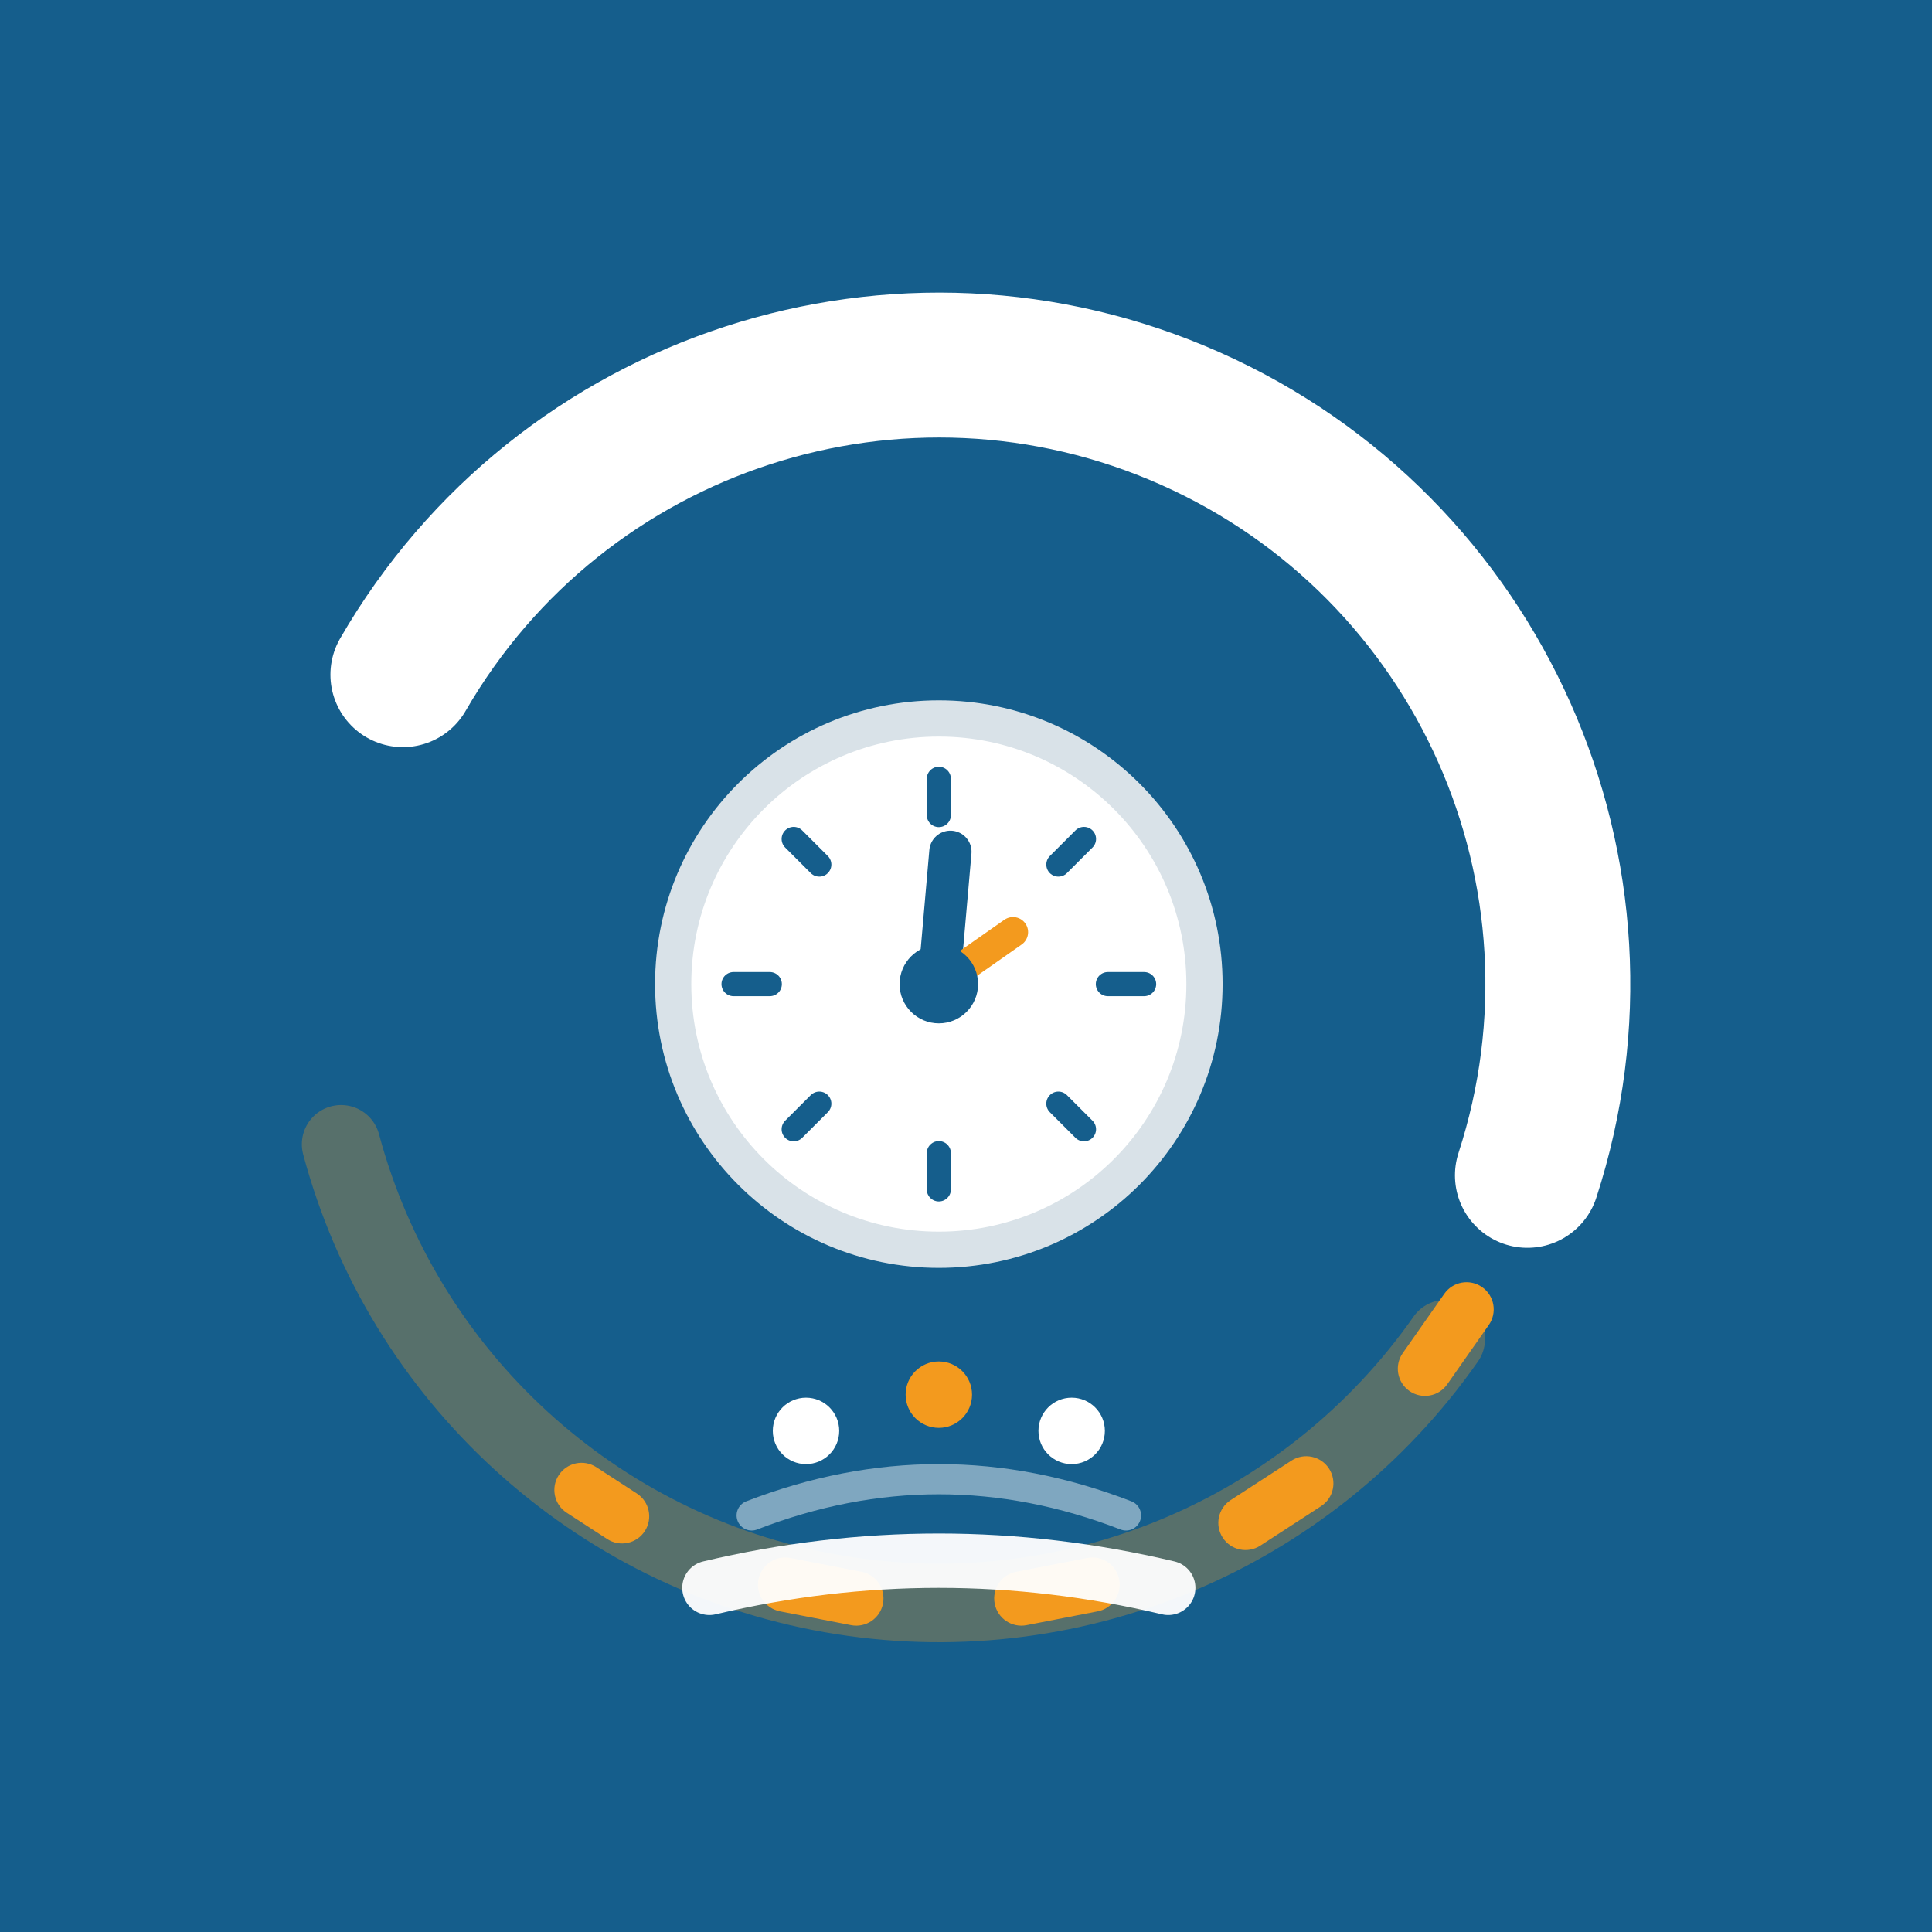
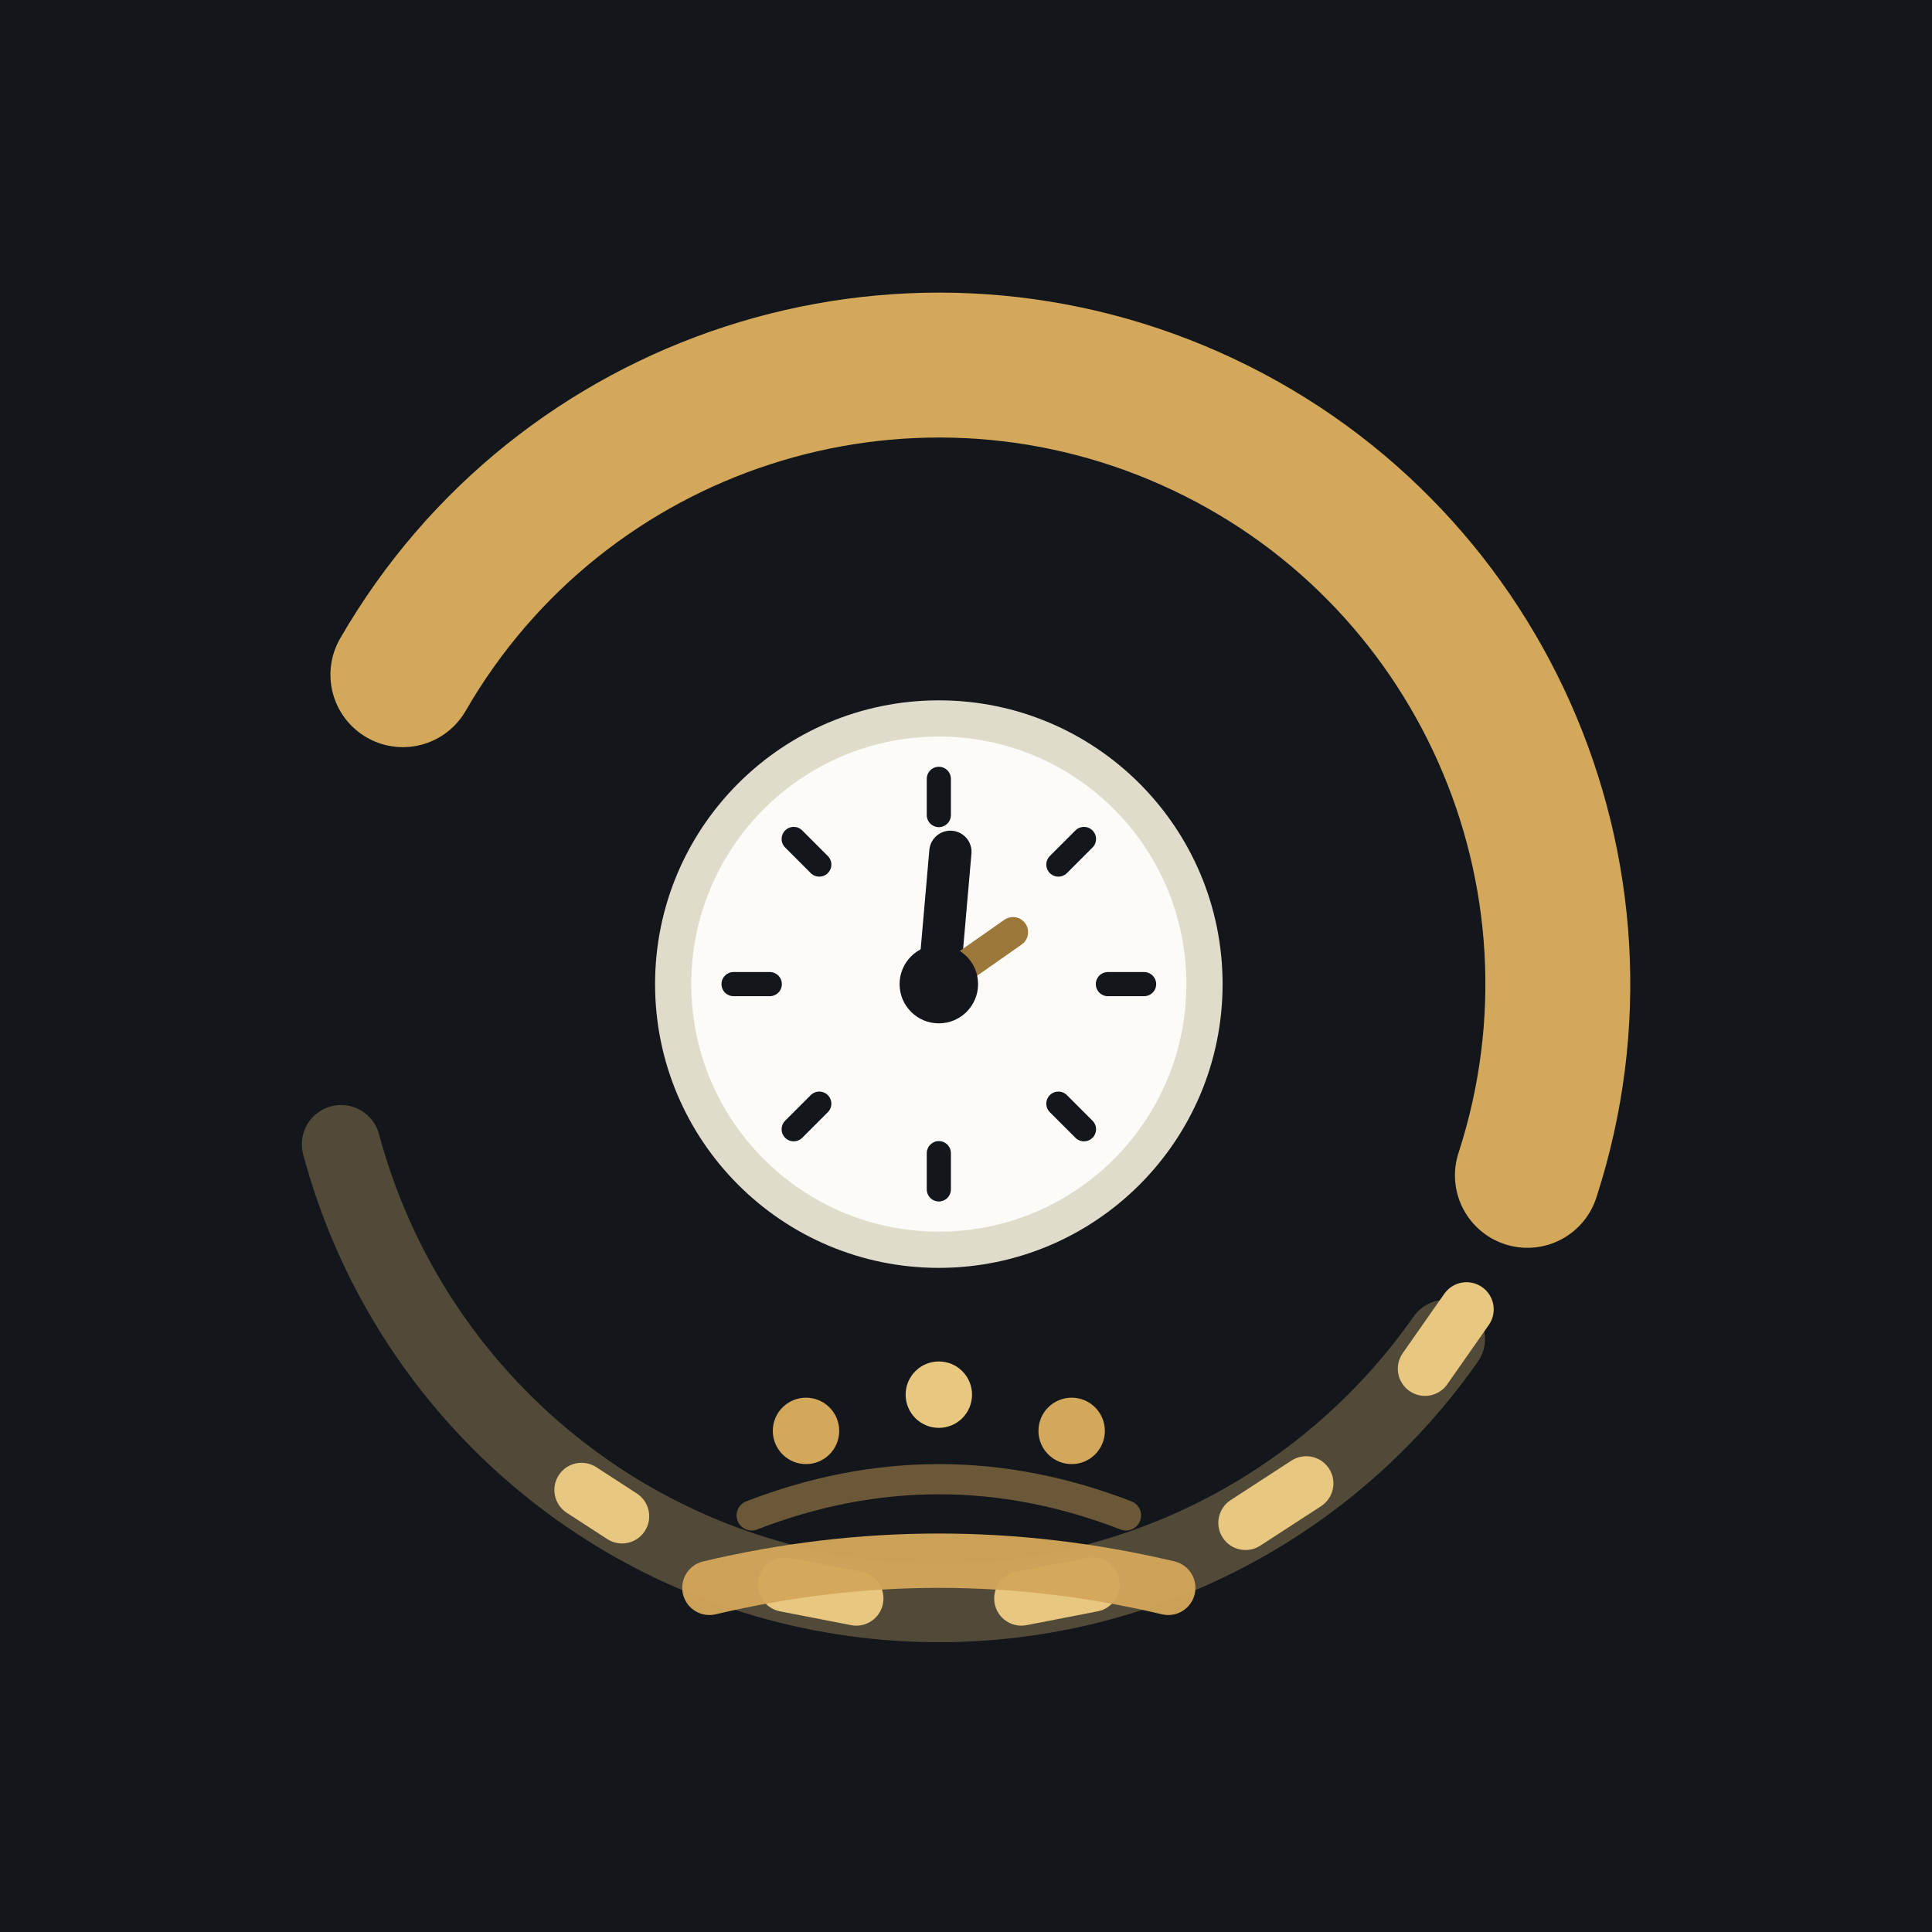
<svg xmlns="http://www.w3.org/2000/svg" viewBox="239 -6 640 640" width="1024" height="1024">
-   <rect x="239" y="-6" width="640" height="640" fill="#155E8C" />
+   <rect x="239" y="-6" width="640" height="640" fill="#13161B" />
  <g>
-     <path d="M 372.46 217.50 A 205.00 205.00 0 0 1 744.97 383.35" fill="none" stroke="#FFFFFF" stroke-width="48" stroke-linecap="round" />
-     <path d="M 717.93 437.58 A 205.00 205.00 0 0 1 351.99 373.06" fill="none" stroke="#F39A1E" stroke-width="26" stroke-linecap="round" opacity="0.30" />
-     <rect x="696.93" y="428.58" width="42" height="18" rx="9" fill="#F39A1E" transform="rotate(125.00 717.93 437.58)" />
-     <rect x="640.65" y="482.93" width="42" height="18" rx="9" fill="#F39A1E" transform="rotate(147.00 661.65 491.93)" />
-     <rect x="568.12" y="512.23" width="42" height="18" rx="9" fill="#F39A1E" transform="rotate(169.00 589.12 521.23)" />
-     <rect x="489.88" y="512.23" width="42" height="18" rx="9" fill="#F39A1E" transform="rotate(191.00 510.88 521.23)" />
-     <rect x="421.35" y="482.93" width="34" height="18" rx="9" fill="#F39A1E" transform="rotate(213.00 438.35 491.93)" />
-     <circle cx="550" cy="320" r="88" fill="#FFFFFF" stroke="#D9E2E8" stroke-width="12" />
-     <line x1="606.00" y1="320.00" x2="618.00" y2="320.00" stroke="#155E8C" stroke-width="8" stroke-linecap="round" />
-     <line x1="589.60" y1="359.60" x2="598.08" y2="368.08" stroke="#155E8C" stroke-width="8" stroke-linecap="round" />
-     <line x1="550.00" y1="376.00" x2="550.00" y2="388.00" stroke="#155E8C" stroke-width="8" stroke-linecap="round" />
-     <line x1="510.40" y1="359.60" x2="501.92" y2="368.08" stroke="#155E8C" stroke-width="8" stroke-linecap="round" />
-     <line x1="494.00" y1="320.00" x2="482.00" y2="320.00" stroke="#155E8C" stroke-width="8" stroke-linecap="round" />
-     <line x1="510.40" y1="280.40" x2="501.92" y2="271.92" stroke="#155E8C" stroke-width="8" stroke-linecap="round" />
-     <line x1="550.00" y1="264.00" x2="550.00" y2="252.00" stroke="#155E8C" stroke-width="8" stroke-linecap="round" />
-     <line x1="589.60" y1="280.40" x2="598.08" y2="271.92" stroke="#155E8C" stroke-width="8" stroke-linecap="round" />
-     <line x1="550" y1="320" x2="553.83" y2="276.17" stroke="#155E8C" stroke-width="14" stroke-linecap="round" />
-     <line x1="550" y1="320" x2="574.57" y2="302.79" stroke="#F39A1E" stroke-width="10" stroke-linecap="round" />
-     <circle cx="550" cy="320" r="13" fill="#155E8C" />
-     <circle cx="506" cy="468" r="11" fill="#FFFFFF" />
-     <circle cx="550" cy="456" r="11" fill="#F39A1E" />
-     <circle cx="594" cy="468" r="11" fill="#FFFFFF" />
-     <path d="M 488 496 Q 550 472 612 496" stroke="#FFFFFF" stroke-width="10" stroke-linecap="round" fill="none" opacity="0.45" />
-     <path d="M 474 520 Q 550 502 626 520" stroke="#FFFFFF" stroke-width="18" stroke-linecap="round" fill="none" opacity="0.95" />
+     <path d="M 372.46 217.50 A 205.00 205.00 0 0 1 744.97 383.35" fill="none" stroke="#D4A85A" stroke-width="48" stroke-linecap="round" />
+     <path d="M 717.93 437.58 A 205.00 205.00 0 0 1 351.99 373.06" fill="none" stroke="#E8C781" stroke-width="26" stroke-linecap="round" opacity="0.30" />
+     <rect x="696.93" y="428.58" width="42" height="18" rx="9" fill="#E8C781" transform="rotate(125.00 717.93 437.58)" />
+     <rect x="640.65" y="482.93" width="42" height="18" rx="9" fill="#E8C781" transform="rotate(147.00 661.65 491.93)" />
+     <rect x="568.12" y="512.23" width="42" height="18" rx="9" fill="#E8C781" transform="rotate(169.00 589.12 521.23)" />
+     <rect x="489.88" y="512.23" width="42" height="18" rx="9" fill="#E8C781" transform="rotate(191.00 510.88 521.23)" />
+     <rect x="421.35" y="482.93" width="34" height="18" rx="9" fill="#E8C781" transform="rotate(213.00 438.35 491.93)" />
+     <circle cx="550" cy="320" r="88" fill="#FCFBF7" stroke="#E0DCCB" stroke-width="12" />
+     <line x1="606.00" y1="320.00" x2="618.00" y2="320.00" stroke="#13161B" stroke-width="8" stroke-linecap="round" />
+     <line x1="589.60" y1="359.60" x2="598.08" y2="368.08" stroke="#13161B" stroke-width="8" stroke-linecap="round" />
+     <line x1="550.00" y1="376.00" x2="550.00" y2="388.00" stroke="#13161B" stroke-width="8" stroke-linecap="round" />
+     <line x1="510.40" y1="359.60" x2="501.92" y2="368.08" stroke="#13161B" stroke-width="8" stroke-linecap="round" />
+     <line x1="494.00" y1="320.00" x2="482.00" y2="320.00" stroke="#13161B" stroke-width="8" stroke-linecap="round" />
+     <line x1="510.40" y1="280.40" x2="501.92" y2="271.92" stroke="#13161B" stroke-width="8" stroke-linecap="round" />
+     <line x1="550.00" y1="264.00" x2="550.00" y2="252.00" stroke="#13161B" stroke-width="8" stroke-linecap="round" />
+     <line x1="589.60" y1="280.40" x2="598.08" y2="271.92" stroke="#13161B" stroke-width="8" stroke-linecap="round" />
+     <line x1="550" y1="320" x2="553.83" y2="276.17" stroke="#13161B" stroke-width="14" stroke-linecap="round" />
+     <line x1="550" y1="320" x2="574.57" y2="302.79" stroke="#9B7839" stroke-width="10" stroke-linecap="round" />
+     <circle cx="550" cy="320" r="13" fill="#13161B" />
+     <circle cx="506" cy="468" r="11" fill="#D4A85A" />
+     <circle cx="550" cy="456" r="11" fill="#E8C781" />
+     <circle cx="594" cy="468" r="11" fill="#D4A85A" />
+     <path d="M 488 496 Q 550 472 612 496" stroke="#D4A85A" stroke-width="10" stroke-linecap="round" fill="none" opacity="0.45" />
+     <path d="M 474 520 Q 550 502 626 520" stroke="#D4A85A" stroke-width="18" stroke-linecap="round" fill="none" opacity="0.95" />
  </g>
</svg>
